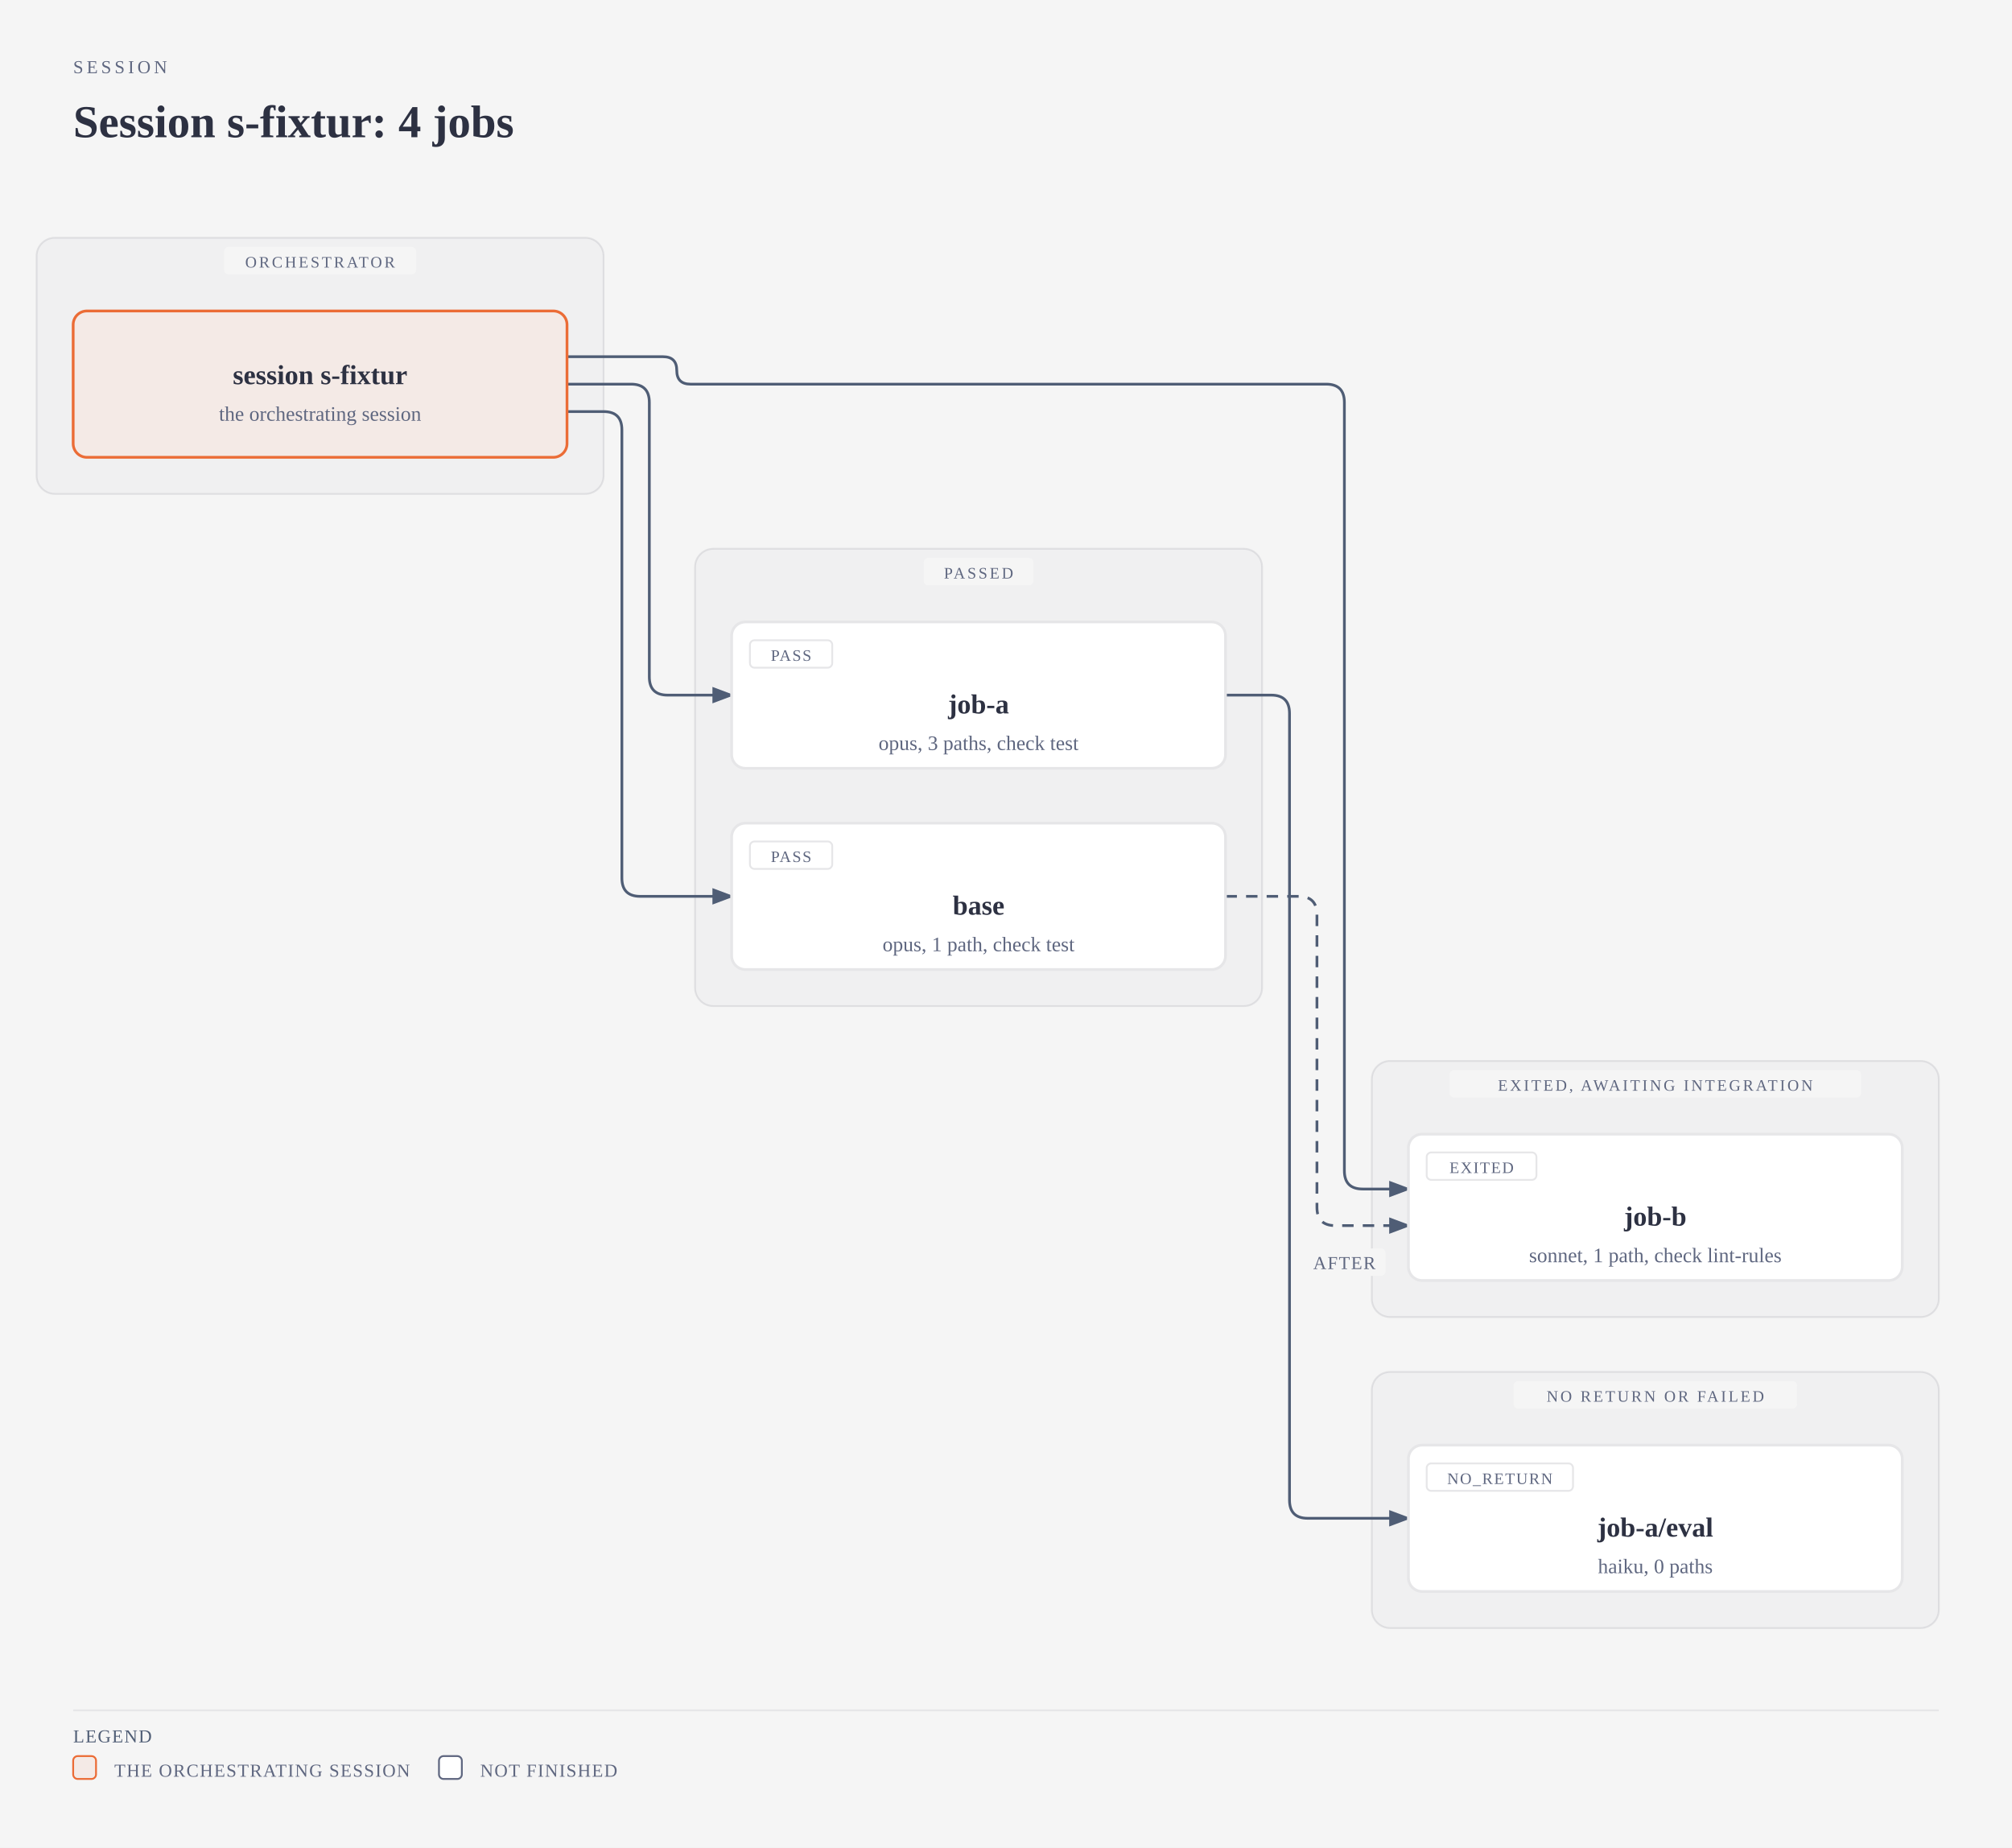
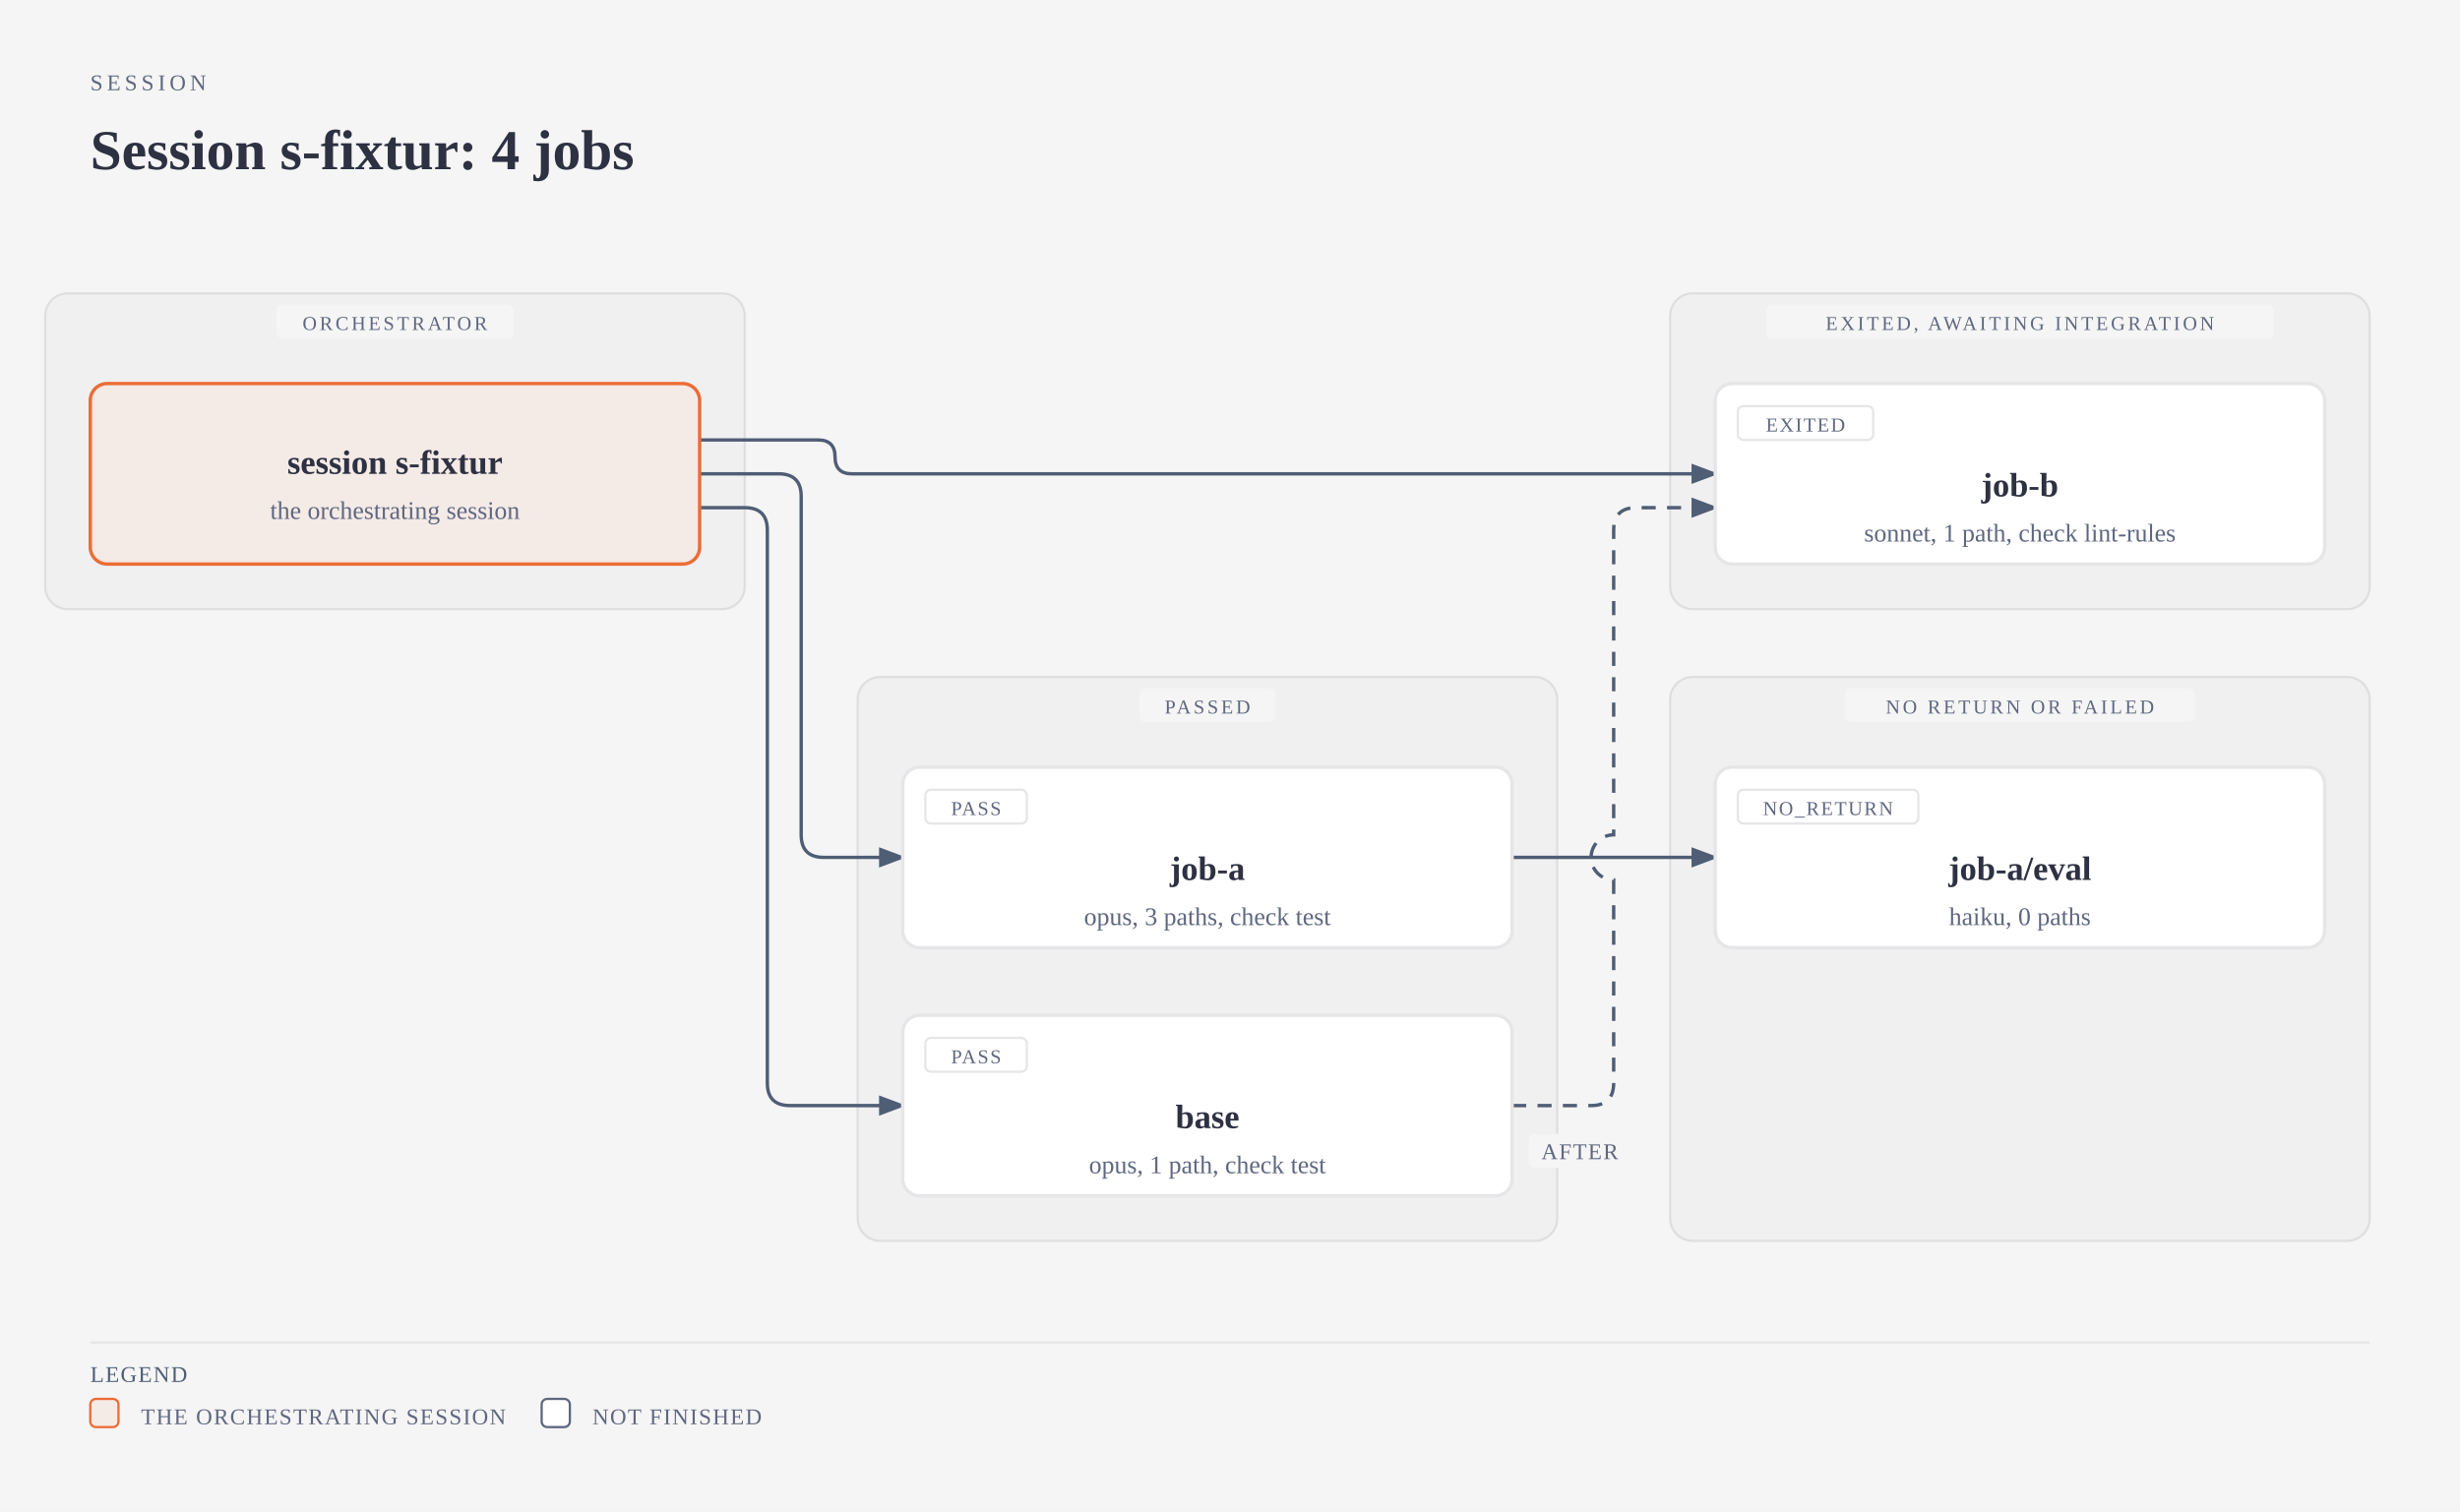
- <svg xmlns="http://www.w3.org/2000/svg" viewBox="0 0 880 808" width="880" height="808" role="img" aria-labelledby="session-s-fixtur-title session-s-fixtur-desc" class="magus-diagram">
+ <svg xmlns="http://www.w3.org/2000/svg" viewBox="0 0 872 536" width="872" height="536" role="img" aria-labelledby="session-s-fixtur-title session-s-fixtur-desc" class="magus-diagram">
  <defs>
    <marker id="session-s-fixtur-arrow-default" markerWidth="8" markerHeight="6" refX="7" refY="3" orient="auto">
      <polygon points="0 0, 8 3, 0 6" fill="#4f5d75" />
    </marker>
    <marker id="session-s-fixtur-arrow-accent" markerWidth="8" markerHeight="6" refX="7" refY="3" orient="auto">
      <polygon points="0 0, 8 3, 0 6" fill="#eb6c36" />
    </marker>
    <marker id="session-s-fixtur-arrow-link" markerWidth="8" markerHeight="6" refX="7" refY="3" orient="auto">
      <polygon points="0 0, 8 3, 0 6" fill="#2e5aa8" />
    </marker>
  </defs>
  <rect width="100%" height="100%" fill="#f5f5f5" />
  <text x="32" y="32" fill="#5f6780" font-size="8" font-family="var(--pico-font-family-monospace, monospace)" style="font-variant-ligatures:none" letter-spacing="0.18em">SESSION</text>
  <text x="32" y="60" fill="#2d3142" font-size="20" font-weight="600" font-family="var(--pico-font-family, sans-serif)">Session s-fixtur: 4 jobs</text>
  <g transform="translate(0,40)">
    <rect x="16" y="64" width="248" height="112" rx="8" fill="#2d3142" fill-opacity="0.02" stroke="#2d3142" stroke-opacity="0.1" stroke-width="0.8" />
    <rect x="98" y="68" width="84" height="12" rx="2" fill="#f5f5f5" />
    <text x="140" y="77" fill="#5f6780" font-size="7" font-family="var(--pico-font-family-monospace, monospace)" style="font-variant-ligatures:none" text-anchor="middle" letter-spacing="0.14em">ORCHESTRATOR</text>
    <rect x="304" y="200" width="248" height="200" rx="8" fill="#2d3142" fill-opacity="0.02" stroke="#2d3142" stroke-opacity="0.1" stroke-width="0.8" />
    <rect x="404" y="204" width="48" height="12" rx="2" fill="#f5f5f5" />
    <text x="428" y="213" fill="#5f6780" font-size="7" font-family="var(--pico-font-family-monospace, monospace)" style="font-variant-ligatures:none" text-anchor="middle" letter-spacing="0.14em">PASSED</text>
-     <rect x="600" y="424" width="248" height="112" rx="8" fill="#2d3142" fill-opacity="0.02" stroke="#2d3142" stroke-opacity="0.1" stroke-width="0.8" />
-     <rect x="634" y="428" width="180" height="12" rx="2" fill="#f5f5f5" />
-     <text x="724" y="437" fill="#5f6780" font-size="7" font-family="var(--pico-font-family-monospace, monospace)" style="font-variant-ligatures:none" text-anchor="middle" letter-spacing="0.14em">EXITED, AWAITING INTEGRATION</text>
-     <rect x="600" y="560" width="248" height="112" rx="8" fill="#2d3142" fill-opacity="0.02" stroke="#2d3142" stroke-opacity="0.1" stroke-width="0.8" />
-     <rect x="662" y="564" width="124" height="12" rx="2" fill="#f5f5f5" />
-     <text x="724" y="573" fill="#5f6780" font-size="7" font-family="var(--pico-font-family-monospace, monospace)" style="font-variant-ligatures:none" text-anchor="middle" letter-spacing="0.14em">NO RETURN OR FAILED</text>
+     <rect x="592" y="64" width="248" height="112" rx="8" fill="#2d3142" fill-opacity="0.02" stroke="#2d3142" stroke-opacity="0.1" stroke-width="0.8" />
+     <rect x="626" y="68" width="180" height="12" rx="2" fill="#f5f5f5" />
+     <text x="716" y="77" fill="#5f6780" font-size="7" font-family="var(--pico-font-family-monospace, monospace)" style="font-variant-ligatures:none" text-anchor="middle" letter-spacing="0.14em">EXITED, AWAITING INTEGRATION</text>
+     <rect x="592" y="200" width="248" height="200" rx="8" fill="#2d3142" fill-opacity="0.02" stroke="#2d3142" stroke-opacity="0.1" stroke-width="0.8" />
+     <rect x="654" y="204" width="124" height="12" rx="2" fill="#f5f5f5" />
+     <text x="716" y="213" fill="#5f6780" font-size="7" font-family="var(--pico-font-family-monospace, monospace)" style="font-variant-ligatures:none" text-anchor="middle" letter-spacing="0.14em">NO RETURN OR FAILED</text>
    <path data-edge="external:session s-fixtur-&gt;external:job-a" id="session-s-fixtur-edge-external_3asession_20s-fixtur-external_3ajob-a" d="M 248 128 L 276 128 Q 284 128 284 136 L 284 256 Q 284 264 292 264 L 320 264" fill="none" stroke="#4f5d75" stroke-width="1.2" marker-end="url(#session-s-fixtur-arrow-default)" />
-     <path data-edge="external:session s-fixtur-&gt;external:job-b" id="session-s-fixtur-edge-external_3asession_20s-fixtur-external_3ajob-b" d="M 248 116 L 290 116 Q 296 116 296 122 L 296 122 Q 296 128 302 128 L 580 128 Q 588 128 588 136 L 588 472 Q 588 480 596 480 L 616 480" fill="none" stroke="#4f5d75" stroke-width="1.2" marker-end="url(#session-s-fixtur-arrow-default)" />
+     <path data-edge="external:session s-fixtur-&gt;external:job-b" id="session-s-fixtur-edge-external_3asession_20s-fixtur-external_3ajob-b" d="M 248 116 L 290 116 Q 296 116 296 122 L 296 122 Q 296 128 302 128 L 608 128" fill="none" stroke="#4f5d75" stroke-width="1.2" marker-end="url(#session-s-fixtur-arrow-default)" />
    <path data-edge="external:session s-fixtur-&gt;external:base" id="session-s-fixtur-edge-external_3asession_20s-fixtur-external_3abase" d="M 248 140 L 264 140 Q 272 140 272 148 L 272 344 Q 272 352 280 352 L 320 352" fill="none" stroke="#4f5d75" stroke-width="1.2" marker-end="url(#session-s-fixtur-arrow-default)" />
-     <path data-edge="external:job-a-&gt;external:job-a/eval" id="session-s-fixtur-edge-external_3ajob-a-external_3ajob-a_2feval" d="M 536 264 L 556 264 Q 564 264 564 272 L 564 616 Q 564 624 572 624 L 616 624" fill="none" stroke="#4f5d75" stroke-width="1.2" marker-end="url(#session-s-fixtur-arrow-default)" />
-     <path data-edge="external:base-&gt;external:job-b" id="session-s-fixtur-edge-external_3abase-external_3ajob-b" d="M 536 352 L 568 352 Q 576 352 576 360 L 576 488 Q 576 496 584 496 L 616 496" fill="none" stroke="#4f5d75" stroke-width="1.2" stroke-dasharray="5,4" marker-end="url(#session-s-fixtur-arrow-default)" />
-     <rect x="570" y="506" width="36" height="12" rx="2" fill="#f5f5f5" />
-     <text x="588" y="515" fill="#5f6780" font-size="8" font-family="var(--pico-font-family-monospace, monospace)" style="font-variant-ligatures:none" text-anchor="middle" letter-spacing="0.06em">AFTER</text>
+     <path data-edge="external:job-a-&gt;external:job-a/eval" id="session-s-fixtur-edge-external_3ajob-a-external_3ajob-a_2feval" d="M 536 264 L 608 264" fill="none" stroke="#4f5d75" stroke-width="1.2" marker-end="url(#session-s-fixtur-arrow-default)" />
+     <path data-edge="external:base-&gt;external:job-b" id="session-s-fixtur-edge-external_3abase-external_3ajob-b" d="M 536 352 L 564 352 Q 572 352 572 344 L 572 272 A 8 8 0 0 1 572 256 L 572 148 Q 572 140 580 140 L 608 140" fill="none" stroke="#4f5d75" stroke-width="1.2" stroke-dasharray="5,4" marker-end="url(#session-s-fixtur-arrow-default)" />
+     <rect x="542" y="362" width="36" height="12" rx="2" fill="#f5f5f5" />
+     <text x="560" y="371" fill="#5f6780" font-size="8" font-family="var(--pico-font-family-monospace, monospace)" style="font-variant-ligatures:none" text-anchor="middle" letter-spacing="0.06em">AFTER</text>
    <g data-node="external:session s-fixtur">
      <rect x="32" y="96" width="216" height="64" rx="6" fill="#f5f5f5" />
      <rect x="32" y="96" width="216" height="64" rx="6" fill="#f4eae6" stroke="#eb6c36" stroke-width="1.2" />
      <text x="140" y="128" fill="#2d3142" font-size="12" font-weight="600" font-family="var(--pico-font-family, sans-serif)" text-anchor="middle">session s-fixtur</text>
      <text x="140" y="144" fill="#5f6780" font-size="9" font-family="var(--pico-font-family-monospace, monospace)" style="font-variant-ligatures:none" text-anchor="middle">the orchestrating session</text>
    </g>
    <g data-node="external:job-a">
      <rect x="320" y="232" width="216" height="64" rx="6" fill="#f5f5f5" />
      <rect x="320" y="232" width="216" height="64" rx="6" fill="#ffffff" stroke="#e6e6e8" stroke-width="1.2" />
      <rect x="328" y="240" width="36" height="12" rx="2" fill="none" stroke="#e6e6e8" stroke-width="0.8" />
      <text x="346" y="249" fill="#5f6780" font-size="7" font-family="var(--pico-font-family-monospace, monospace)" style="font-variant-ligatures:none" text-anchor="middle" letter-spacing="0.08em">PASS</text>
      <text x="428" y="272" fill="#2d3142" font-size="12" font-weight="600" font-family="var(--pico-font-family, sans-serif)" text-anchor="middle">job-a</text>
      <text x="428" y="288" fill="#5f6780" font-size="9" font-family="var(--pico-font-family-monospace, monospace)" style="font-variant-ligatures:none" text-anchor="middle">opus, 3 paths, check test</text>
    </g>
    <g data-node="external:job-b">
-       <rect x="616" y="456" width="216" height="64" rx="6" fill="#f5f5f5" />
-       <rect x="616" y="456" width="216" height="64" rx="6" fill="#ffffff" stroke="#e6e6e8" stroke-width="1.2" />
-       <rect x="624" y="464" width="48" height="12" rx="2" fill="none" stroke="#e6e6e8" stroke-width="0.8" />
-       <text x="648" y="473" fill="#5f6780" font-size="7" font-family="var(--pico-font-family-monospace, monospace)" style="font-variant-ligatures:none" text-anchor="middle" letter-spacing="0.08em">EXITED</text>
-       <text x="724" y="496" fill="#2d3142" font-size="12" font-weight="600" font-family="var(--pico-font-family, sans-serif)" text-anchor="middle">job-b</text>
-       <text x="724" y="512" fill="#5f6780" font-size="9" font-family="var(--pico-font-family-monospace, monospace)" style="font-variant-ligatures:none" text-anchor="middle">sonnet, 1 path, check lint-rules</text>
+       <rect x="608" y="96" width="216" height="64" rx="6" fill="#f5f5f5" />
+       <rect x="608" y="96" width="216" height="64" rx="6" fill="#ffffff" stroke="#e6e6e8" stroke-width="1.2" />
+       <rect x="616" y="104" width="48" height="12" rx="2" fill="none" stroke="#e6e6e8" stroke-width="0.8" />
+       <text x="640" y="113" fill="#5f6780" font-size="7" font-family="var(--pico-font-family-monospace, monospace)" style="font-variant-ligatures:none" text-anchor="middle" letter-spacing="0.08em">EXITED</text>
+       <text x="716" y="136" fill="#2d3142" font-size="12" font-weight="600" font-family="var(--pico-font-family, sans-serif)" text-anchor="middle">job-b</text>
+       <text x="716" y="152" fill="#5f6780" font-size="9" font-family="var(--pico-font-family-monospace, monospace)" style="font-variant-ligatures:none" text-anchor="middle">sonnet, 1 path, check lint-rules</text>
    </g>
    <g data-node="external:job-a/eval">
-       <rect x="616" y="592" width="216" height="64" rx="6" fill="#f5f5f5" />
-       <rect x="616" y="592" width="216" height="64" rx="6" fill="#ffffff" stroke="#e6e6e8" stroke-width="1.2" />
-       <rect x="624" y="600" width="64" height="12" rx="2" fill="none" stroke="#e6e6e8" stroke-width="0.8" />
-       <text x="656" y="609" fill="#5f6780" font-size="7" font-family="var(--pico-font-family-monospace, monospace)" style="font-variant-ligatures:none" text-anchor="middle" letter-spacing="0.08em">NO_RETURN</text>
-       <text x="724" y="632" fill="#2d3142" font-size="12" font-weight="600" font-family="var(--pico-font-family, sans-serif)" text-anchor="middle">job-a/eval</text>
-       <text x="724" y="648" fill="#5f6780" font-size="9" font-family="var(--pico-font-family-monospace, monospace)" style="font-variant-ligatures:none" text-anchor="middle">haiku, 0 paths</text>
+       <rect x="608" y="232" width="216" height="64" rx="6" fill="#f5f5f5" />
+       <rect x="608" y="232" width="216" height="64" rx="6" fill="#ffffff" stroke="#e6e6e8" stroke-width="1.2" />
+       <rect x="616" y="240" width="64" height="12" rx="2" fill="none" stroke="#e6e6e8" stroke-width="0.8" />
+       <text x="648" y="249" fill="#5f6780" font-size="7" font-family="var(--pico-font-family-monospace, monospace)" style="font-variant-ligatures:none" text-anchor="middle" letter-spacing="0.08em">NO_RETURN</text>
+       <text x="716" y="272" fill="#2d3142" font-size="12" font-weight="600" font-family="var(--pico-font-family, sans-serif)" text-anchor="middle">job-a/eval</text>
+       <text x="716" y="288" fill="#5f6780" font-size="9" font-family="var(--pico-font-family-monospace, monospace)" style="font-variant-ligatures:none" text-anchor="middle">haiku, 0 paths</text>
    </g>
    <g data-node="external:base">
      <rect x="320" y="320" width="216" height="64" rx="6" fill="#f5f5f5" />
      <rect x="320" y="320" width="216" height="64" rx="6" fill="#ffffff" stroke="#e6e6e8" stroke-width="1.2" />
      <rect x="328" y="328" width="36" height="12" rx="2" fill="none" stroke="#e6e6e8" stroke-width="0.8" />
      <text x="346" y="337" fill="#5f6780" font-size="7" font-family="var(--pico-font-family-monospace, monospace)" style="font-variant-ligatures:none" text-anchor="middle" letter-spacing="0.08em">PASS</text>
      <text x="428" y="360" fill="#2d3142" font-size="12" font-weight="600" font-family="var(--pico-font-family, sans-serif)" text-anchor="middle">base</text>
      <text x="428" y="376" fill="#5f6780" font-size="9" font-family="var(--pico-font-family-monospace, monospace)" style="font-variant-ligatures:none" text-anchor="middle">opus, 1 path, check test</text>
    </g>
-     <line x1="32" y1="708" x2="848" y2="708" stroke="#e6e6e8" stroke-width="0.8" />
-     <text x="32" y="722" fill="#4f5d75" font-size="8" font-family="var(--pico-font-family-monospace, monospace)" style="font-variant-ligatures:none" letter-spacing="0.06em">LEGEND</text>
-     <rect x="32" y="728" width="10" height="10" rx="2" fill="#f4eae6" stroke="#eb6c36" stroke-width="0.8" />
-     <text x="50" y="737" fill="#5f6780" font-size="8" font-family="var(--pico-font-family-monospace, monospace)" style="font-variant-ligatures:none" letter-spacing="0.06em">THE ORCHESTRATING SESSION</text>
-     <rect x="192" y="728" width="10" height="10" rx="2" fill="#ffffff" stroke="#5f6780" stroke-width="0.8" />
-     <text x="210" y="737" fill="#5f6780" font-size="8" font-family="var(--pico-font-family-monospace, monospace)" style="font-variant-ligatures:none" letter-spacing="0.06em">NOT FINISHED</text>
+     <line x1="32" y1="436" x2="840" y2="436" stroke="#e6e6e8" stroke-width="0.8" />
+     <text x="32" y="450" fill="#4f5d75" font-size="8" font-family="var(--pico-font-family-monospace, monospace)" style="font-variant-ligatures:none" letter-spacing="0.06em">LEGEND</text>
+     <rect x="32" y="456" width="10" height="10" rx="2" fill="#f4eae6" stroke="#eb6c36" stroke-width="0.8" />
+     <text x="50" y="465" fill="#5f6780" font-size="8" font-family="var(--pico-font-family-monospace, monospace)" style="font-variant-ligatures:none" letter-spacing="0.06em">THE ORCHESTRATING SESSION</text>
+     <rect x="192" y="456" width="10" height="10" rx="2" fill="#ffffff" stroke="#5f6780" stroke-width="0.8" />
+     <text x="210" y="465" fill="#5f6780" font-size="8" font-family="var(--pico-font-family-monospace, monospace)" style="font-variant-ligatures:none" letter-spacing="0.06em">NOT FINISHED</text>
  </g>
</svg>
